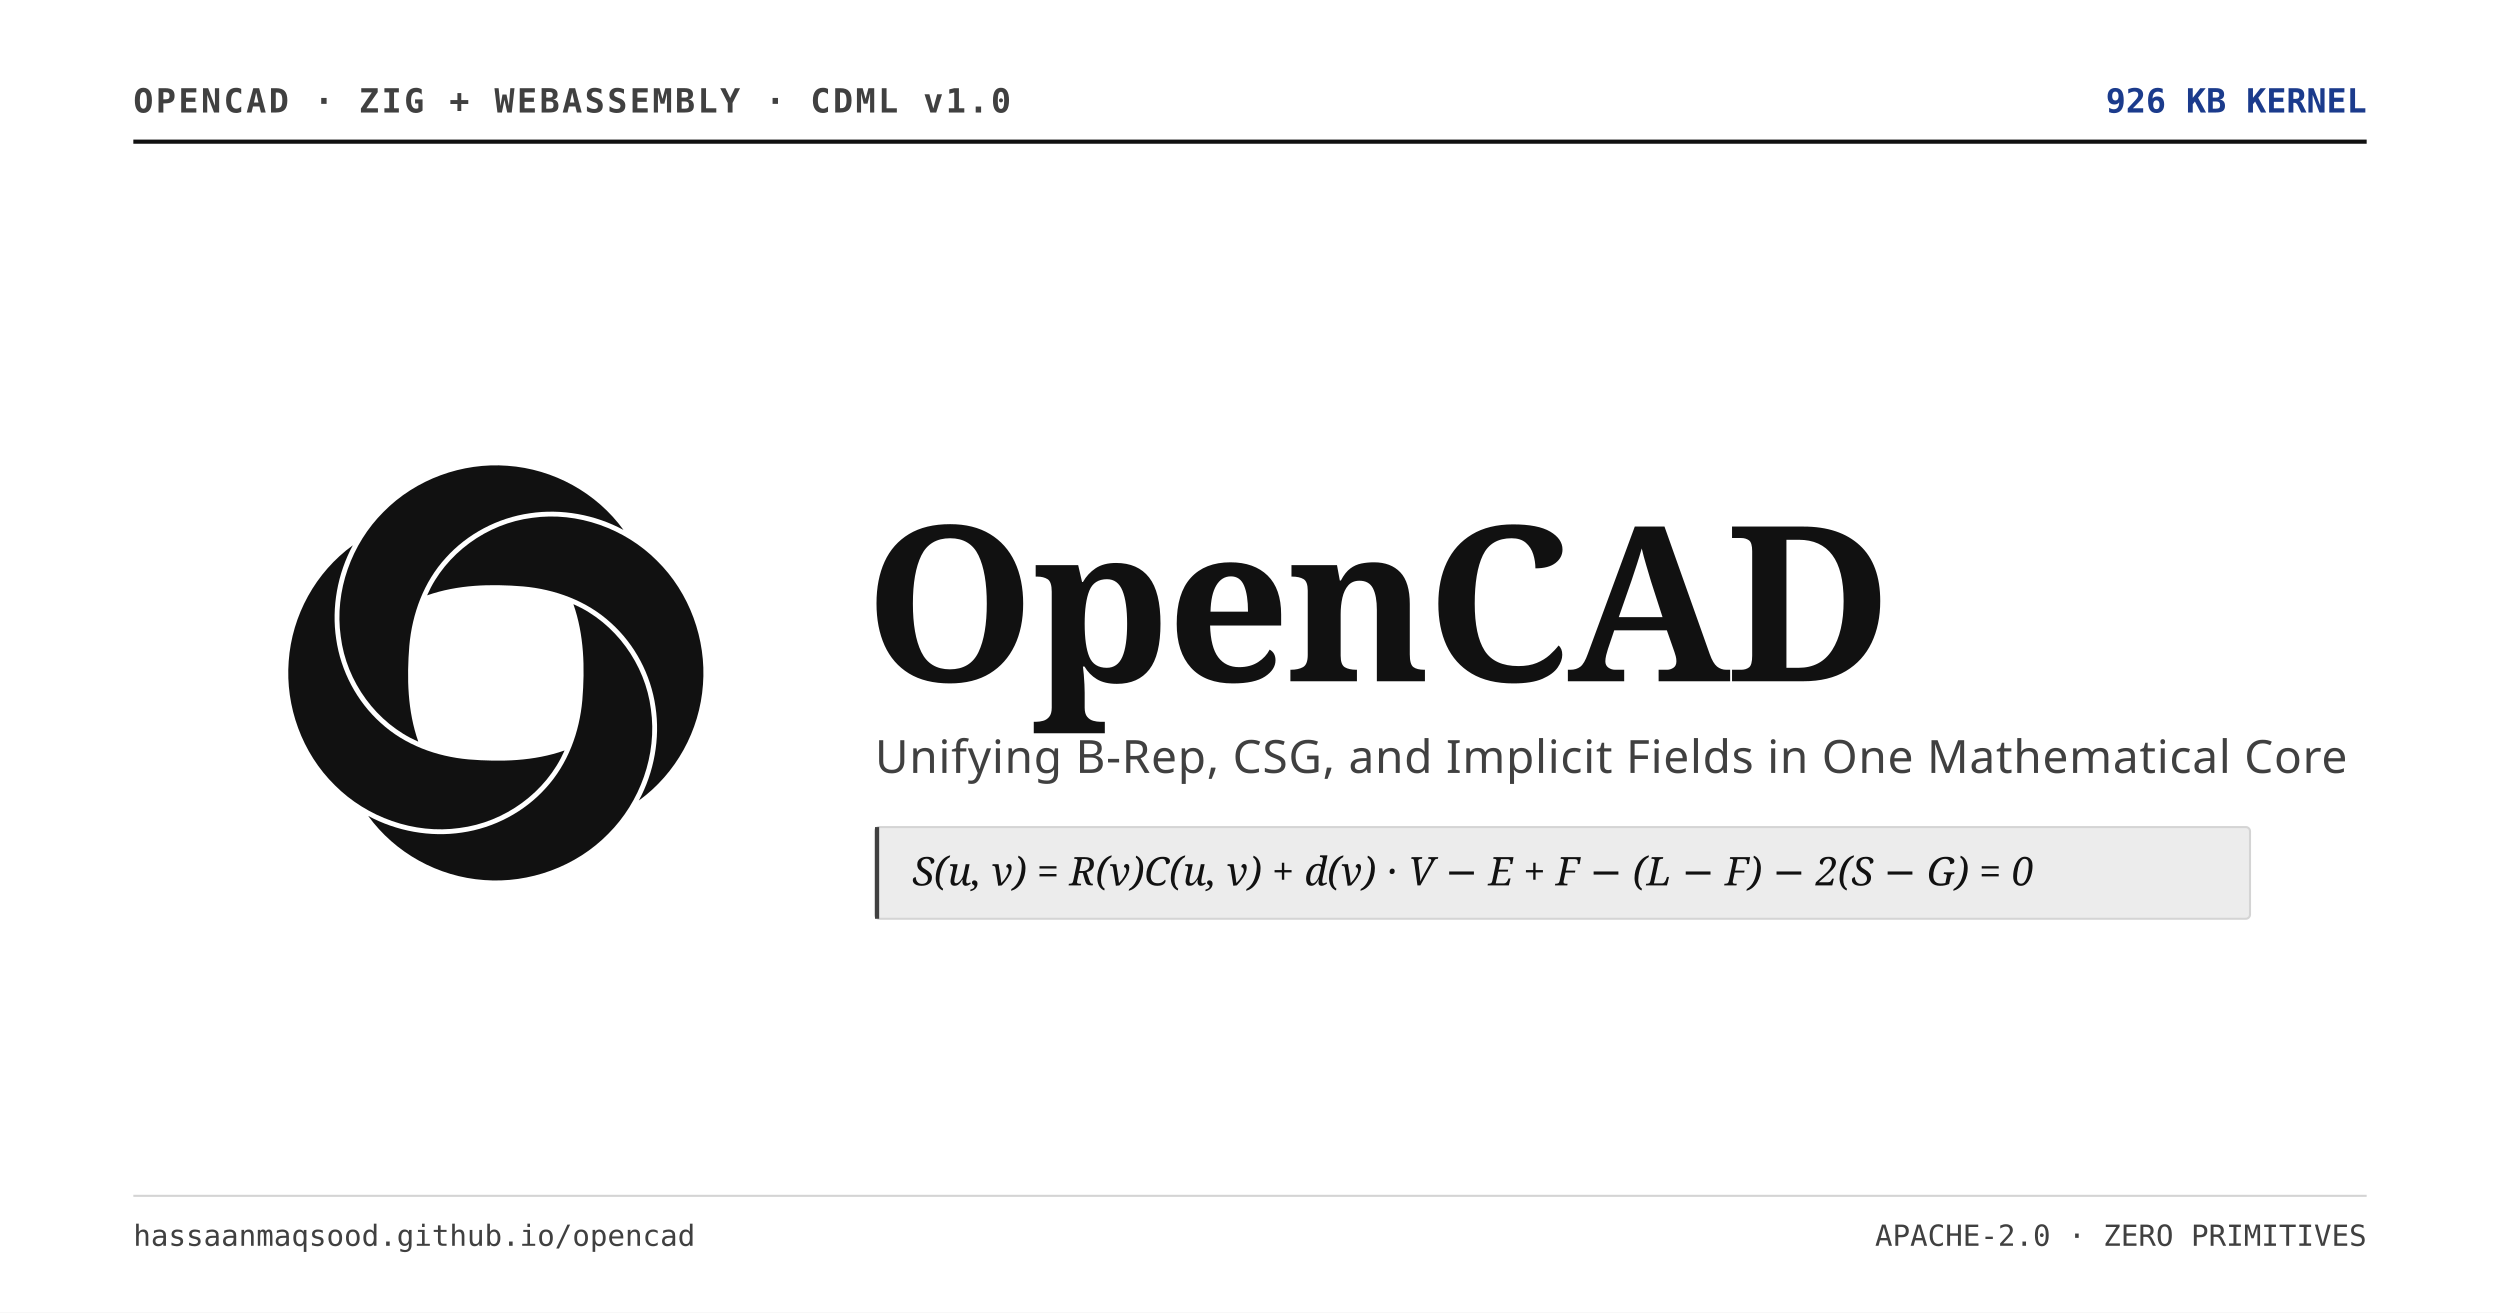
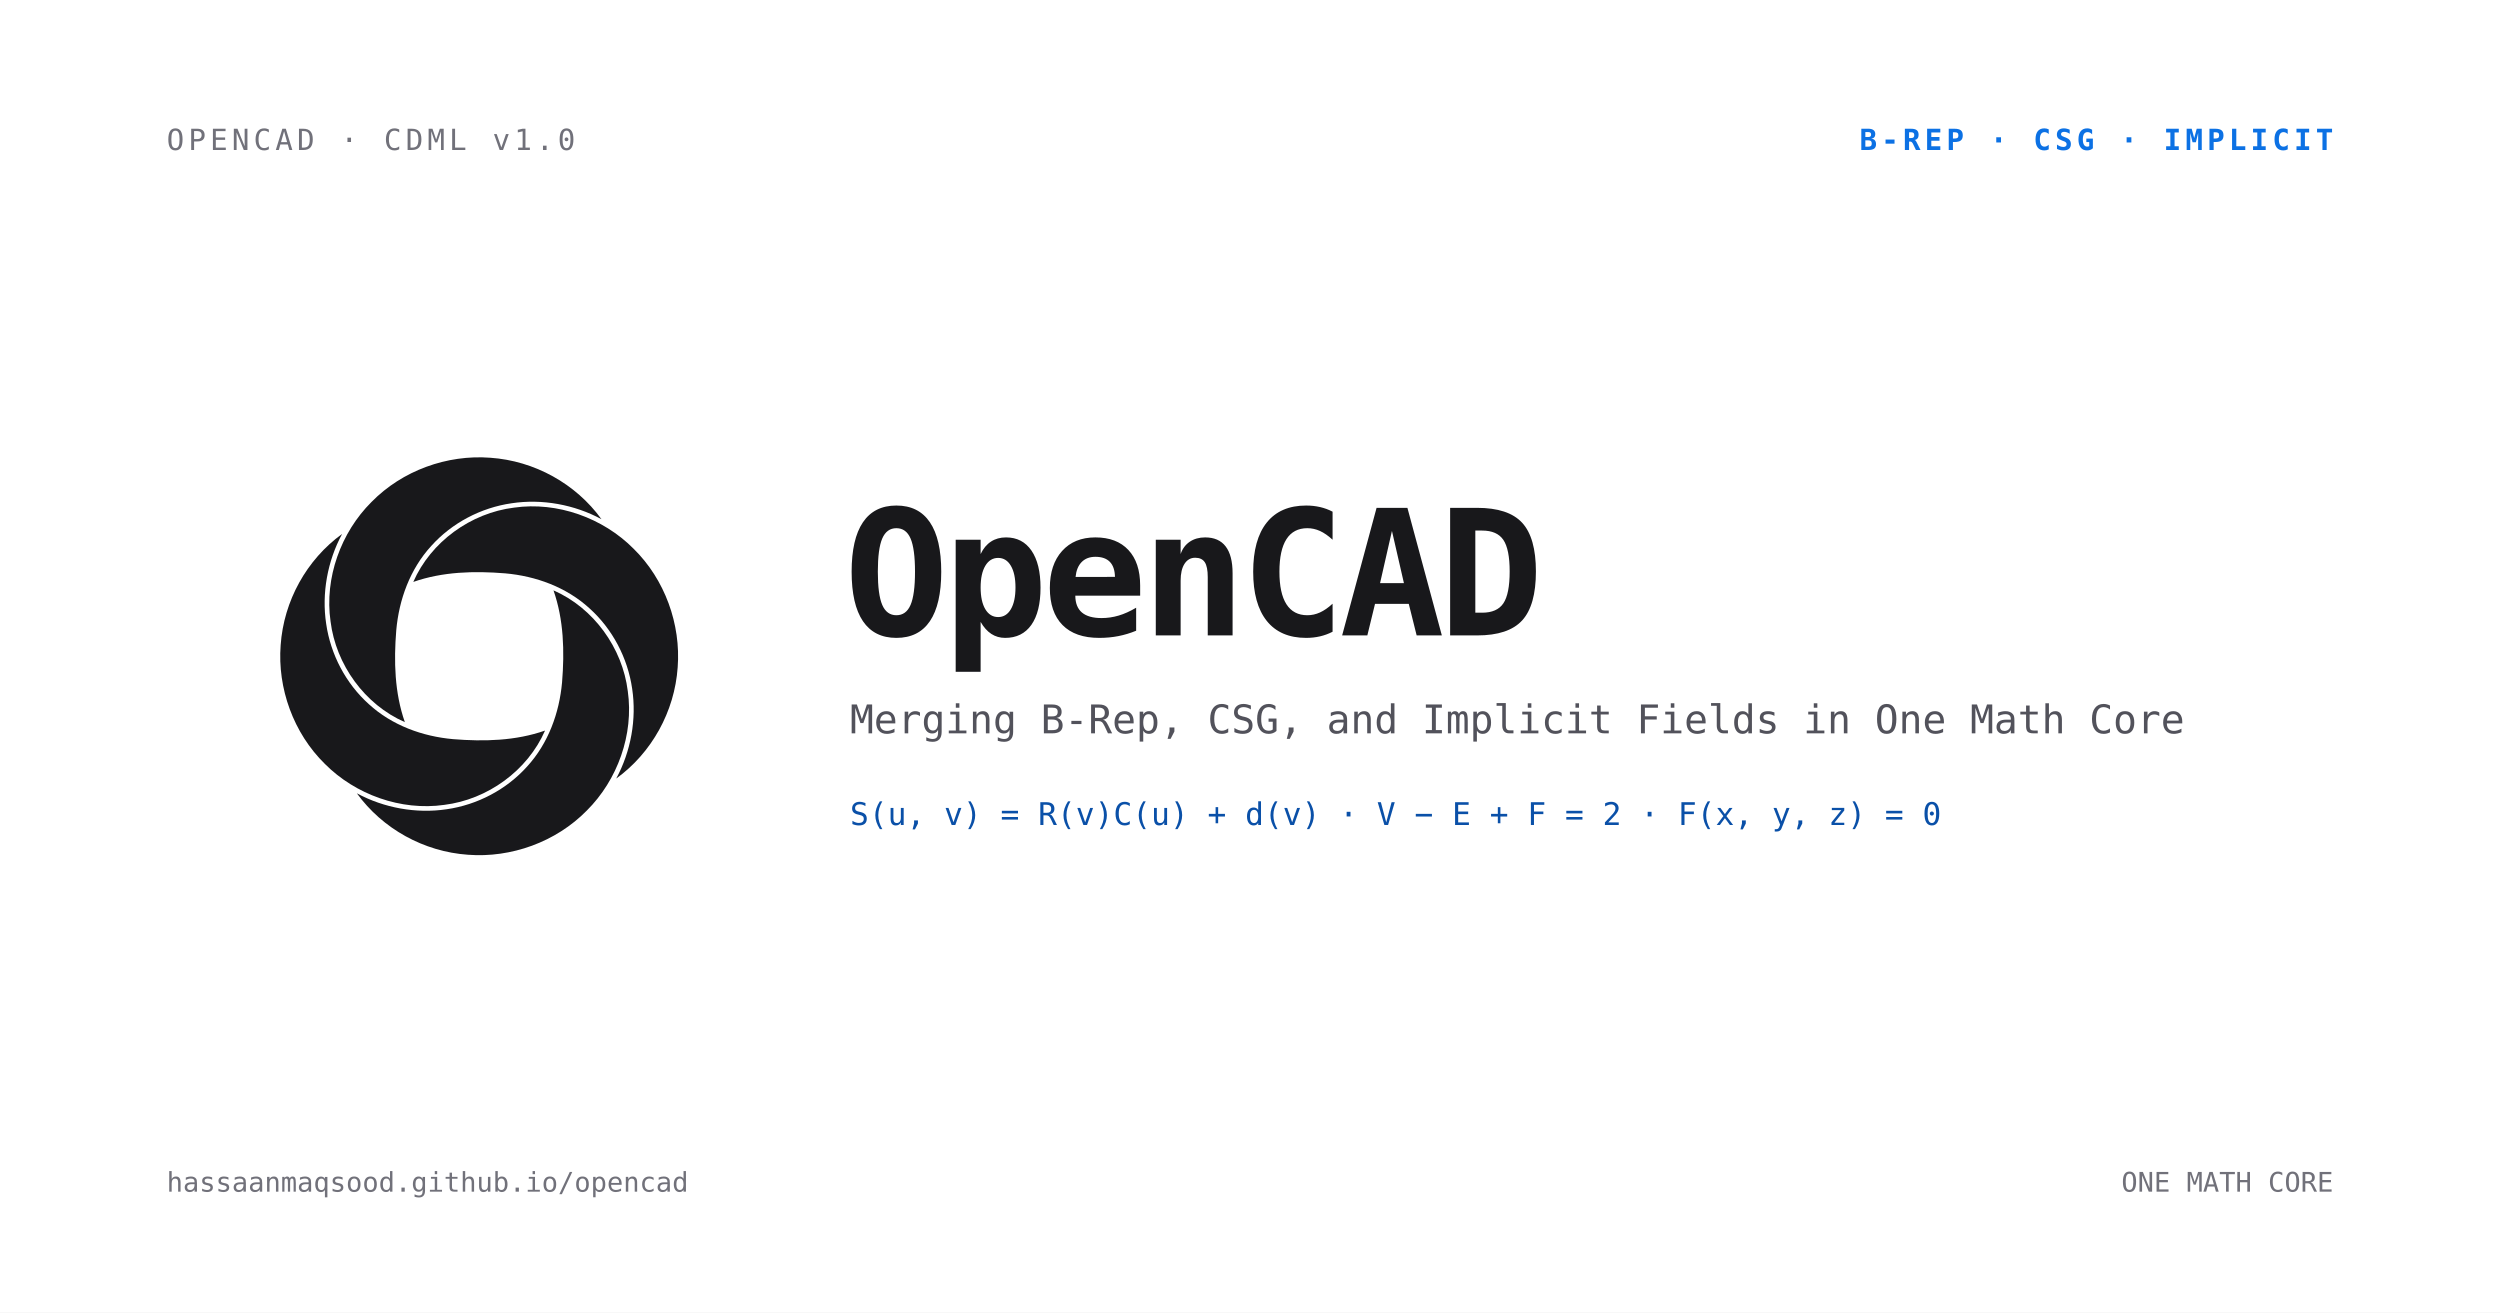
<svg xmlns="http://www.w3.org/2000/svg" width="1200" height="630" viewBox="0 0 1200 630" fill="none">
  <rect width="1200" height="630" fill="#FFFFFF" />
-   <line x1="64" y1="68" x2="1136" y2="68" stroke="#111111" stroke-width="2" />
-   <text x="64" y="54" fill="#404040" font-family="'IBM Plex Mono', ui-monospace, monospace" font-size="16" font-weight="600" letter-spacing="1.2">OPENCAD · ZIG + WEBASSEMBLY · CDML v1.0</text>
-   <text x="1136" y="54" text-anchor="end" fill="#1B3B8C" font-family="'IBM Plex Mono', ui-monospace, monospace" font-size="16" font-weight="600">926 KB KERNEL</text>
-   <g transform="translate(238, 323) scale(0.48) translate(-420, -492)">
-     <path d="M563.007 619.631C600.066 592.791 623.926 549.741 627.141 503.606C630.591 458.728 613.885 411.863 580.951 379.622C549.216 347.738 501.76 330.45 456.395 336.919C411.31 342.488 369.573 372.525 351.254 414.45C381.957 403.697 414.826 402.872 447.17 405.497C479.045 408.319 510.948 419.831 535.154 442.041C558.976 463.435 575.045 493.706 579.657 525.966C584.429 557.569 578.335 591.291 563.007 619.631Z" fill="#111111" />
-     <path d="M292.368 635.006C319.209 672.065 362.259 695.925 408.393 699.14C453.271 702.59 500.137 685.884 532.378 652.95C564.262 621.215 581.549 573.759 575.081 528.394C569.512 483.309 539.474 441.572 497.549 423.253C508.303 453.956 509.128 486.825 506.503 519.169C503.681 551.044 492.168 582.947 469.959 607.153C448.565 630.975 418.293 647.044 386.034 651.656C354.431 656.428 320.709 650.334 292.368 635.006Z" fill="#111111" />
-     <path d="M276.993 364.369C239.934 391.209 216.074 434.259 212.859 480.394C209.409 525.272 226.115 572.137 259.049 604.378C290.784 636.262 338.24 653.55 383.605 647.081C428.69 641.512 470.427 611.475 488.746 569.55C458.043 580.303 425.174 581.128 392.83 578.503C360.955 575.681 329.052 564.169 304.846 541.959C281.024 520.565 264.955 490.294 260.343 458.034C255.571 426.431 261.665 392.709 276.993 364.369Z" fill="#111111" />
-     <path d="M547.632 348.994C520.791 311.935 477.741 288.075 431.607 284.86C386.729 281.41 339.863 298.116 307.622 331.05C275.738 362.785 258.451 410.241 264.919 455.606C270.488 500.691 300.526 542.428 342.451 560.747C331.697 530.044 330.872 497.175 333.497 464.831C336.319 432.956 347.832 401.053 370.041 376.847C391.435 353.025 421.707 336.956 453.966 332.344C485.569 327.572 519.291 333.666 547.632 348.994Z" fill="#111111" />
+   <text x="80" y="72" fill="#71717A" font-family="'IBM Plex Mono', ui-monospace, monospace" font-size="14" font-weight="300" letter-spacing="2">OPENCAD · CDML v1.0</text>
+   <text x="1120" y="72" text-anchor="end" fill="#0C71E4" font-family="'IBM Plex Mono', ui-monospace, monospace" font-size="14" font-weight="600" letter-spacing="2">B-REP · CSG · IMPLICIT</text>
+   <g transform="translate(230, 315) scale(0.46) translate(-420, -492)">
+     <path d="M563.007 619.631C600.066 592.791 623.926 549.741 627.141 503.606C630.591 458.728 613.885 411.863 580.951 379.622C549.216 347.738 501.76 330.45 456.395 336.919C411.31 342.488 369.573 372.525 351.254 414.45C381.957 403.697 414.826 402.872 447.17 405.497C479.045 408.319 510.948 419.831 535.154 442.041C558.976 463.435 575.045 493.706 579.657 525.966C584.429 557.569 578.335 591.291 563.007 619.631Z" fill="#18181B" />
+     <path d="M292.368 635.006C319.209 672.065 362.259 695.925 408.393 699.14C453.271 702.59 500.137 685.884 532.378 652.95C564.262 621.215 581.549 573.759 575.081 528.394C569.512 483.309 539.474 441.572 497.549 423.253C508.303 453.956 509.128 486.825 506.503 519.169C503.681 551.044 492.168 582.947 469.959 607.153C448.565 630.975 418.293 647.044 386.034 651.656C354.431 656.428 320.709 650.334 292.368 635.006Z" fill="#18181B" />
+     <path d="M276.993 364.369C239.934 391.209 216.074 434.259 212.859 480.394C209.409 525.272 226.115 572.137 259.049 604.378C290.784 636.262 338.24 653.55 383.605 647.081C428.69 641.512 470.427 611.475 488.746 569.55C458.043 580.303 425.174 581.128 392.83 578.503C360.955 575.681 329.052 564.169 304.846 541.959C281.024 520.565 264.955 490.294 260.343 458.034C255.571 426.431 261.665 392.709 276.993 364.369Z" fill="#18181B" />
+     <path d="M547.632 348.994C520.791 311.935 477.741 288.075 431.607 284.86C386.729 281.41 339.863 298.116 307.622 331.05C275.738 362.785 258.451 410.241 264.919 455.606C270.488 500.691 300.526 542.428 342.451 560.747C331.697 530.044 330.872 497.175 333.497 464.831C336.319 432.956 347.832 401.053 370.041 376.847C391.435 353.025 421.707 336.956 453.966 332.344C485.569 327.572 519.291 333.666 547.632 348.994Z" fill="#18181B" />
  </g>
-   <text x="415" y="327" fill="#111111" font-family="'STIX Two Text', Georgia, serif" font-weight="700" font-size="104" letter-spacing="-2">OpenCAD</text>
-   <text x="420" y="371" fill="#404040" font-family="'IBM Plex Sans', system-ui, sans-serif" font-weight="500" font-size="22" letter-spacing="0.4">Unifying B-Rep, CSG, and Implicit Fields in One Mathematical Core</text>
-   <rect x="420" y="397" width="660" height="44" rx="2" fill="#ECECEC" stroke="#D4D4D4" stroke-width="1" />
-   <line x1="421" y1="397" x2="421" y2="441" stroke="#404040" stroke-width="2" />
-   <text x="438" y="425" fill="#111111" font-family="'STIX Two Text', Georgia, serif" font-style="italic" font-size="19">S(u, v) = R(v)C(u, v) + d(v)   ·   V − E + F − (L − F) − 2(S − G) = 0</text>
-   <line x1="64" y1="574" x2="1136" y2="574" stroke="#D4D4D4" stroke-width="1" />
-   <text x="64" y="598" fill="#404040" font-family="'IBM Plex Mono', ui-monospace, monospace" font-size="14">hassaanmaqsood.github.io/opencad</text>
-   <text x="1136" y="598" text-anchor="end" fill="#404040" font-family="'IBM Plex Mono', ui-monospace, monospace" font-size="14">APACHE-2.0 · ZERO PRIMITIVES</text>
+   <text x="405" y="305" fill="#18181B" font-family="'IBM Plex Mono', ui-monospace, monospace" font-weight="700" font-size="84" letter-spacing="-3">OpenCAD</text>
+   <text x="408" y="352" fill="#52525B" font-family="'IBM Plex Mono', ui-monospace, monospace" font-weight="300" font-size="19">Merging B-Rep, CSG, and Implicit Fields in One Math Core</text>
+   <text x="408" y="396" fill="#0A50A8" font-family="'IBM Plex Mono', ui-monospace, monospace" font-weight="400" font-size="15">S(u, v) = R(v)C(u) + d(v)   ·   V − E + F = 2   ·   F(x, y, z) = 0</text>
+   <text x="80" y="572" fill="#71717A" font-family="'IBM Plex Mono', ui-monospace, monospace" font-weight="300" font-size="13">hassaanmaqsood.github.io/opencad</text>
+   <text x="1120" y="572" text-anchor="end" fill="#71717A" font-family="'IBM Plex Mono', ui-monospace, monospace" font-weight="300" font-size="13">ONE MATH CORE</text>
</svg>
